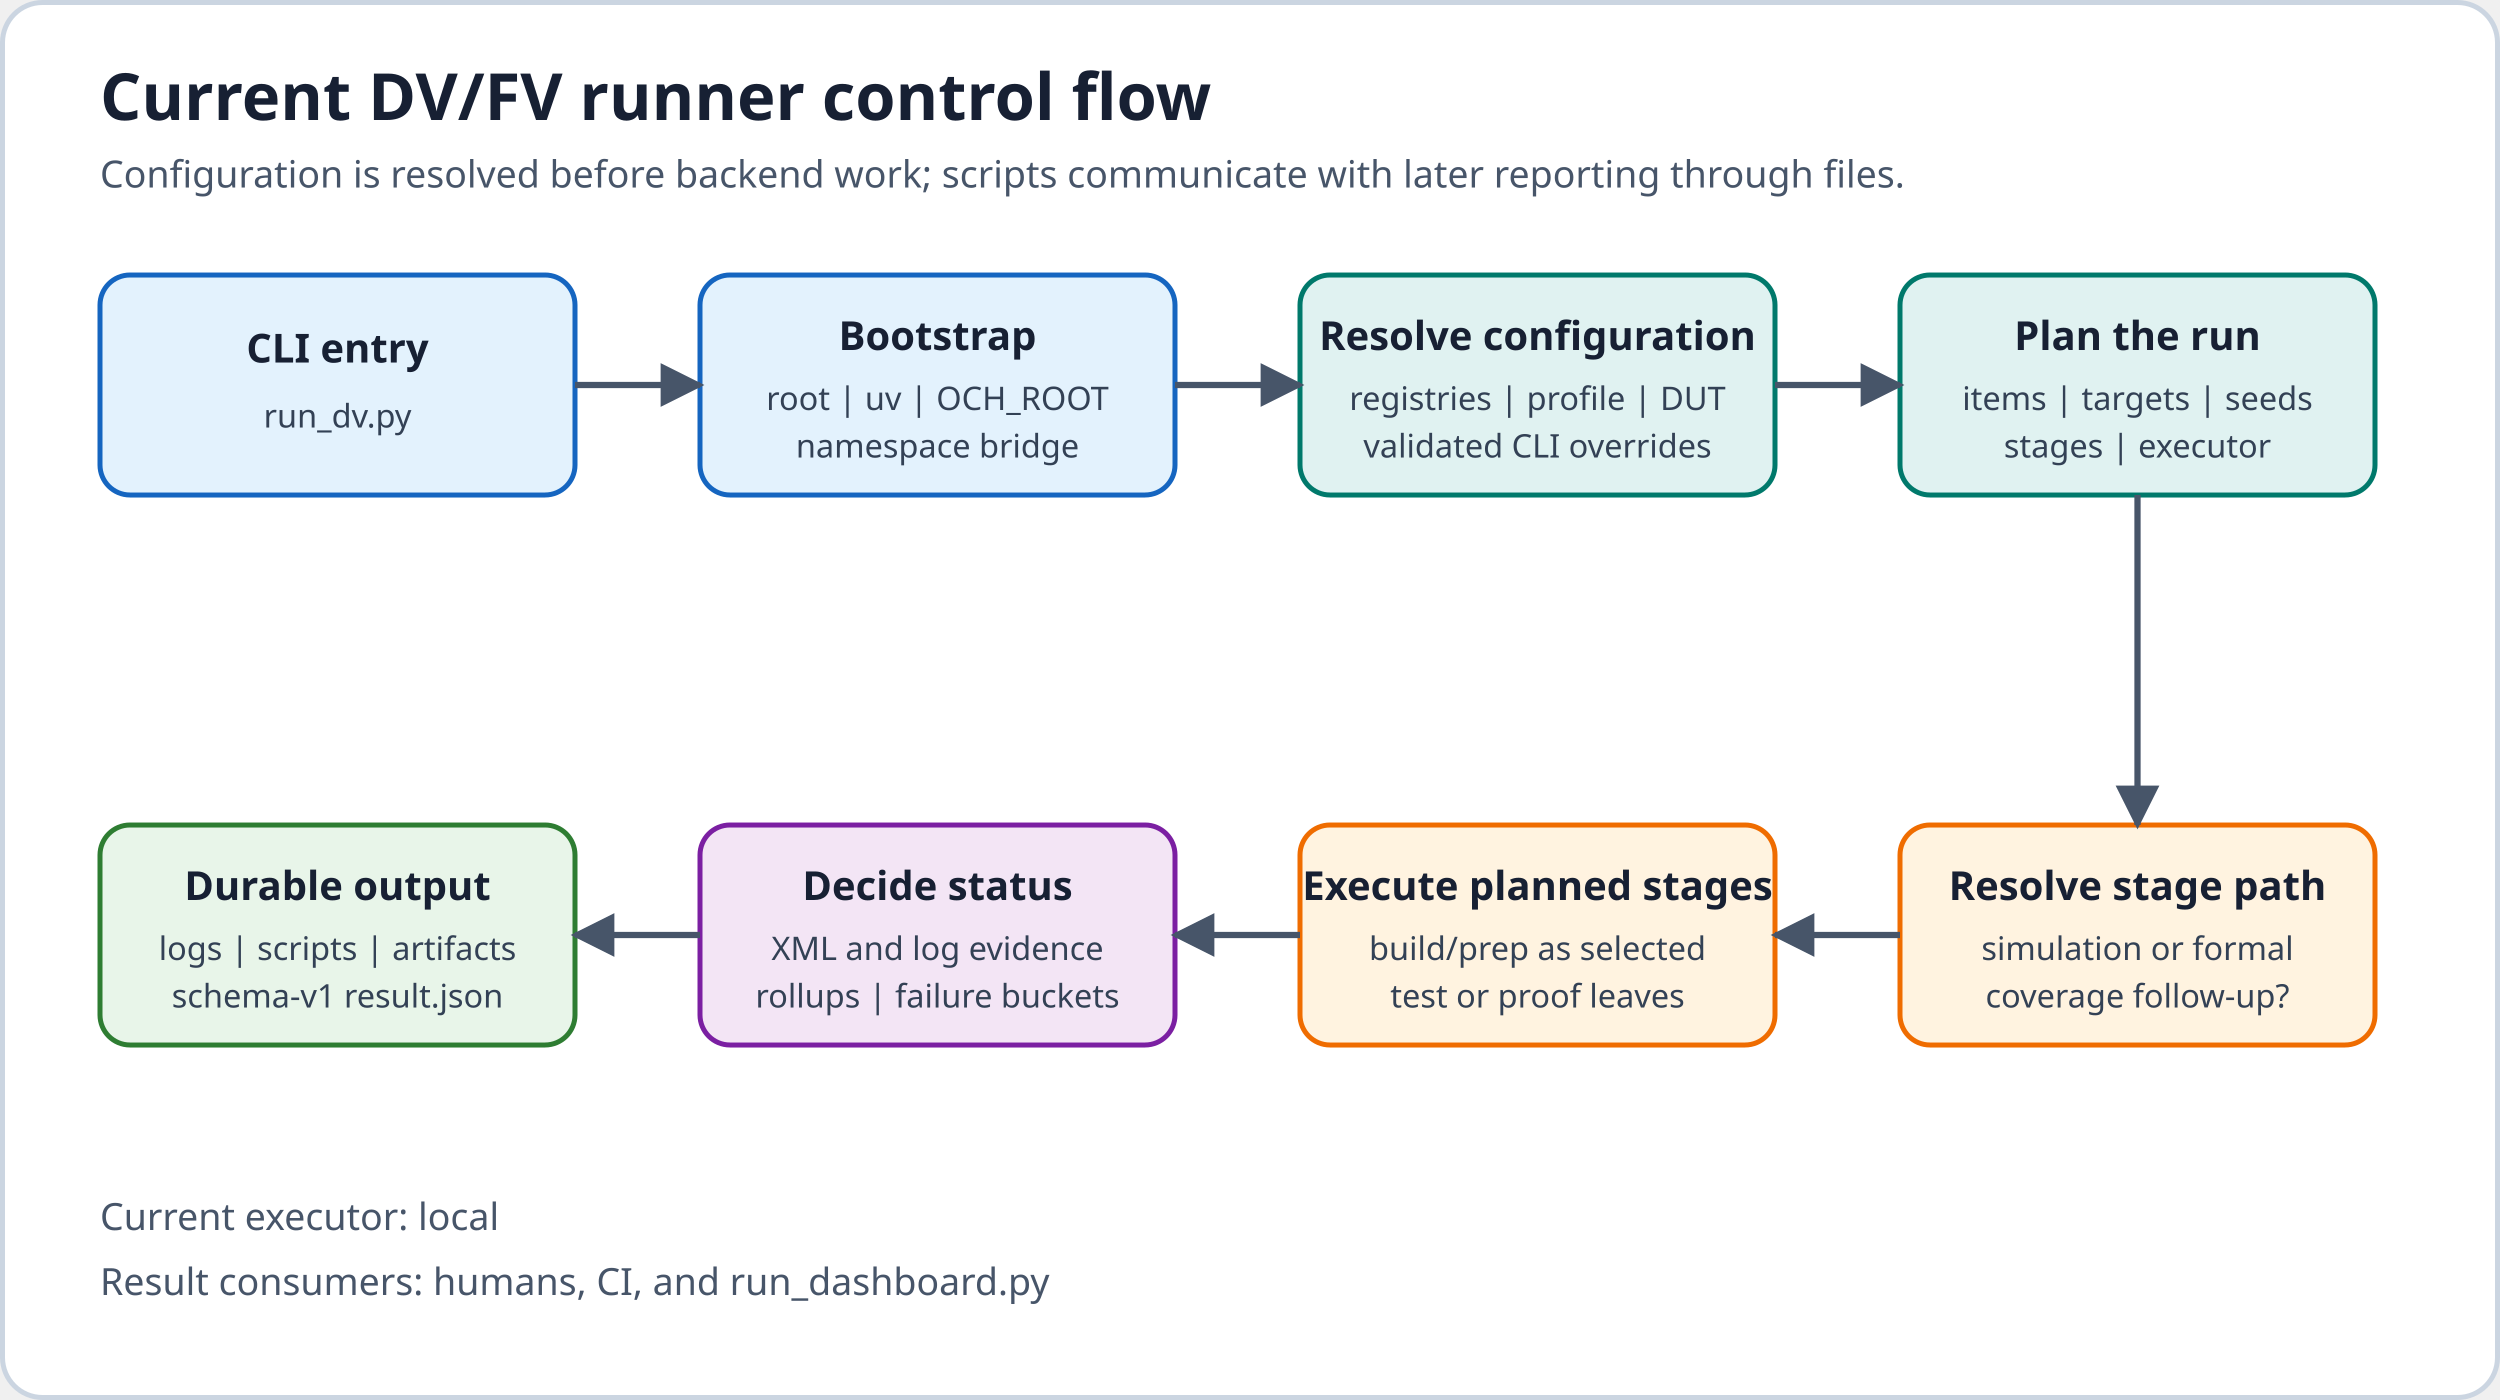
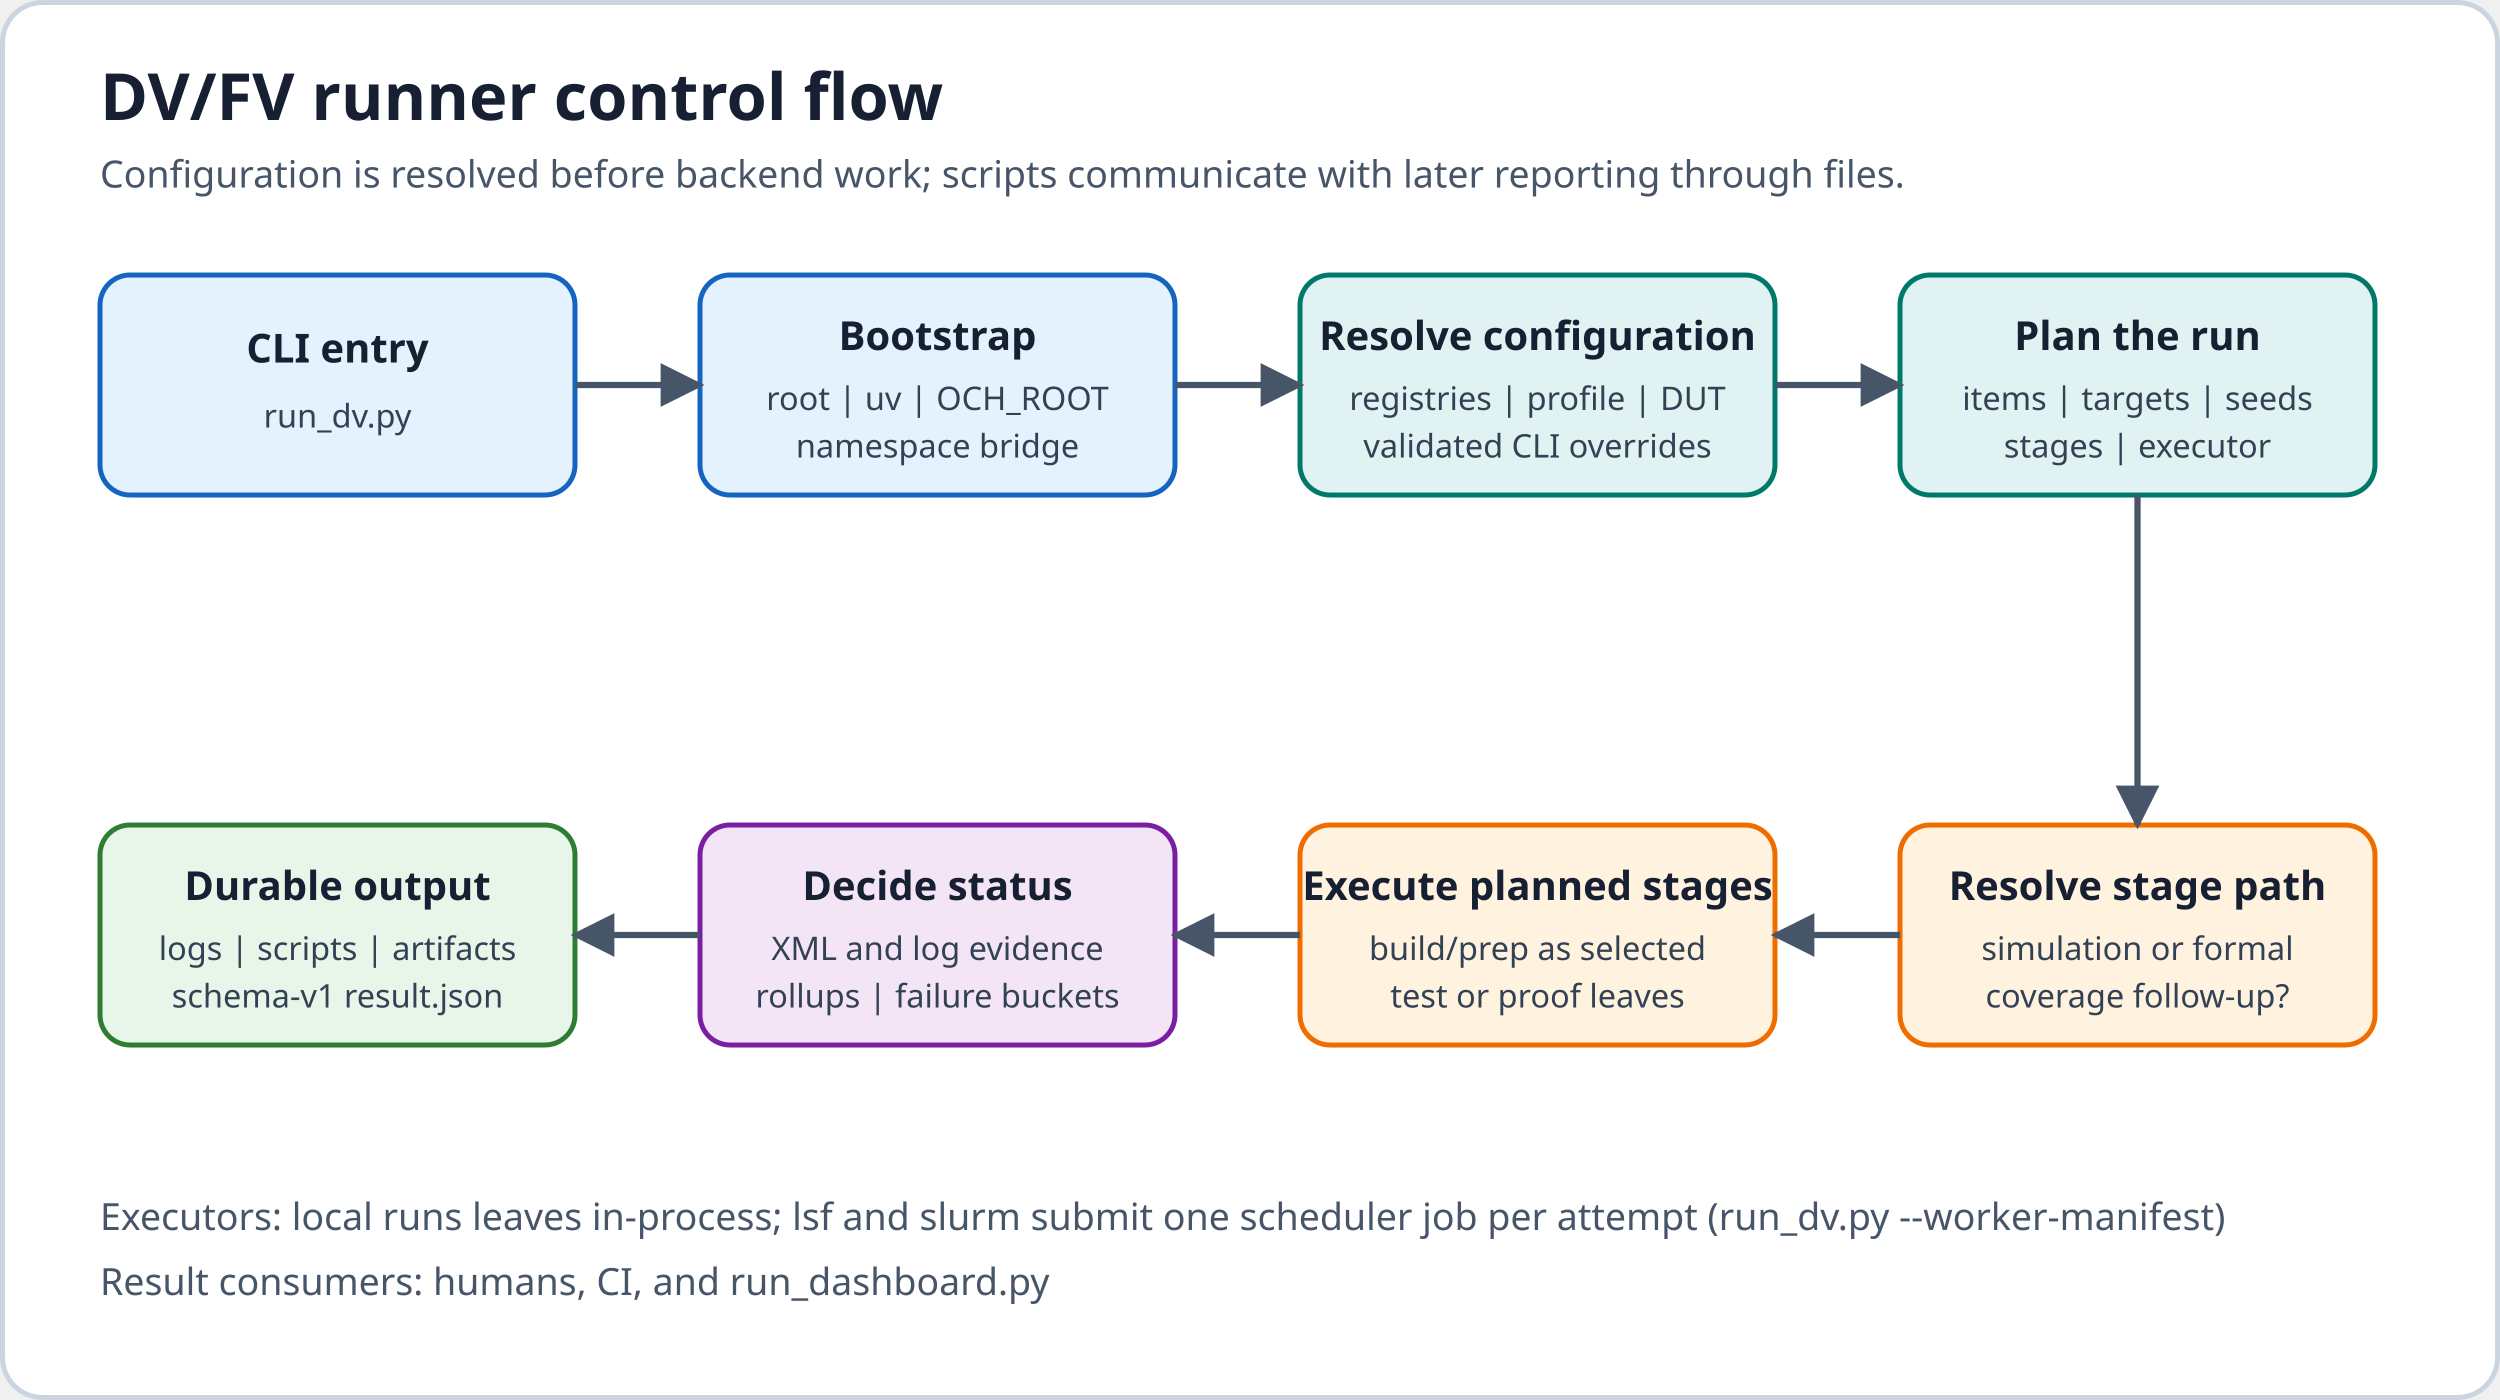
<svg xmlns="http://www.w3.org/2000/svg" version="1.1" width="1000" height="560" viewBox="0 0 1000 560" role="img" aria-labelledby="title desc" content="&lt;mxfile host=&quot;app.diagrams.net&quot; version=&quot;24.7.17&quot;&gt;&lt;diagram name=&quot;Runner architecture&quot; id=&quot;dv-runner-architecture&quot;&gt;&lt;mxGraphModel dx=&quot;1000&quot; dy=&quot;560&quot; grid=&quot;1&quot; gridSize=&quot;10&quot; guides=&quot;1&quot; tooltips=&quot;1&quot; connect=&quot;1&quot; arrows=&quot;1&quot; fold=&quot;1&quot; page=&quot;1&quot; pageScale=&quot;1&quot; pageWidth=&quot;1000&quot; pageHeight=&quot;560&quot; math=&quot;0&quot; shadow=&quot;0&quot;&gt;&lt;root&gt;&lt;mxCell id=&quot;0&quot;/&gt;&lt;mxCell id=&quot;1&quot; parent=&quot;0&quot;/&gt;&lt;mxCell id=&quot;2&quot; value=&quot;CLI entry: run_dv.py&quot; style=&quot;rounded=1;whiteSpace=wrap;html=1;fillColor=#e3f2fd;strokeColor=#1565c0;fontColor=#0d2a4a;&quot; vertex=&quot;1&quot; parent=&quot;1&quot;&gt;&lt;mxGeometry x=&quot;40&quot; y=&quot;100&quot; width=&quot;190&quot; height=&quot;80&quot; as=&quot;geometry&quot;/&gt;&lt;/mxCell&gt;&lt;mxCell id=&quot;3&quot; value=&quot;Bootstrap: root, uv, namespace&quot; style=&quot;rounded=1;whiteSpace=wrap;html=1;fillColor=#e3f2fd;strokeColor=#1565c0;fontColor=#0d2a4a;&quot; vertex=&quot;1&quot; parent=&quot;1&quot;&gt;&lt;mxGeometry x=&quot;280&quot; y=&quot;100&quot; width=&quot;190&quot; height=&quot;80&quot; as=&quot;geometry&quot;/&gt;&lt;/mxCell&gt;&lt;mxCell id=&quot;4&quot; value=&quot;Resolve and validate layered config&quot; style=&quot;rounded=1;whiteSpace=wrap;html=1;fillColor=#e0f2f1;strokeColor=#00796b;fontColor=#103b36;&quot; vertex=&quot;1&quot; parent=&quot;1&quot;&gt;&lt;mxGeometry x=&quot;520&quot; y=&quot;100&quot; width=&quot;190&quot; height=&quot;80&quot; as=&quot;geometry&quot;/&gt;&lt;/mxCell&gt;&lt;mxCell id=&quot;5&quot; value=&quot;Expand items, targets, seeds, stages&quot; style=&quot;rounded=1;whiteSpace=wrap;html=1;fillColor=#e0f2f1;strokeColor=#00796b;fontColor=#103b36;&quot; vertex=&quot;1&quot; parent=&quot;1&quot;&gt;&lt;mxGeometry x=&quot;760&quot; y=&quot;100&quot; width=&quot;190&quot; height=&quot;80&quot; as=&quot;geometry&quot;/&gt;&lt;/mxCell&gt;&lt;mxCell id=&quot;6&quot; value=&quot;Resolve simulation or formal stage path&quot; style=&quot;rounded=1;whiteSpace=wrap;html=1;fillColor=#fff3e0;strokeColor=#ef6c00;fontColor=#4a2b0a;&quot; vertex=&quot;1&quot; parent=&quot;1&quot;&gt;&lt;mxGeometry x=&quot;760&quot; y=&quot;310&quot; width=&quot;190&quot; height=&quot;80&quot; as=&quot;geometry&quot;/&gt;&lt;/mxCell&gt;&lt;mxCell id=&quot;7&quot; value=&quot;Execute planned build, test, or proof stages&quot; style=&quot;rounded=1;whiteSpace=wrap;html=1;fillColor=#fff3e0;strokeColor=#ef6c00;fontColor=#4a2b0a;&quot; vertex=&quot;1&quot; parent=&quot;1&quot;&gt;&lt;mxGeometry x=&quot;520&quot; y=&quot;310&quot; width=&quot;190&quot; height=&quot;80&quot; as=&quot;geometry&quot;/&gt;&lt;/mxCell&gt;&lt;mxCell id=&quot;8&quot; value=&quot;Parse evidence and aggregate status&quot; style=&quot;rounded=1;whiteSpace=wrap;html=1;fillColor=#f3e5f5;strokeColor=#7b1fa2;fontColor=#3e174a;&quot; vertex=&quot;1&quot; parent=&quot;1&quot;&gt;&lt;mxGeometry x=&quot;280&quot; y=&quot;310&quot; width=&quot;190&quot; height=&quot;80&quot; as=&quot;geometry&quot;/&gt;&lt;/mxCell&gt;&lt;mxCell id=&quot;9&quot; value=&quot;Write logs, artifacts, result.json&quot; style=&quot;rounded=1;whiteSpace=wrap;html=1;fillColor=#e8f5e9;strokeColor=#2e7d32;fontColor=#173b1a;&quot; vertex=&quot;1&quot; parent=&quot;1&quot;&gt;&lt;mxGeometry x=&quot;40&quot; y=&quot;310&quot; width=&quot;190&quot; height=&quot;80&quot; as=&quot;geometry&quot;/&gt;&lt;/mxCell&gt;&lt;mxCell id=&quot;10&quot; style=&quot;edgeStyle=orthogonalEdgeStyle;rounded=0;html=1;endArrow=block;endFill=1;strokeWidth=2;&quot; edge=&quot;1&quot; parent=&quot;1&quot; source=&quot;2&quot; target=&quot;3&quot;&gt;&lt;mxGeometry relative=&quot;1&quot; as=&quot;geometry&quot;/&gt;&lt;/mxCell&gt;&lt;mxCell id=&quot;11&quot; style=&quot;edgeStyle=orthogonalEdgeStyle;rounded=0;html=1;endArrow=block;endFill=1;strokeWidth=2;&quot; edge=&quot;1&quot; parent=&quot;1&quot; source=&quot;3&quot; target=&quot;4&quot;&gt;&lt;mxGeometry relative=&quot;1&quot; as=&quot;geometry&quot;/&gt;&lt;/mxCell&gt;&lt;mxCell id=&quot;12&quot; style=&quot;edgeStyle=orthogonalEdgeStyle;rounded=0;html=1;endArrow=block;endFill=1;strokeWidth=2;&quot; edge=&quot;1&quot; parent=&quot;1&quot; source=&quot;4&quot; target=&quot;5&quot;&gt;&lt;mxGeometry relative=&quot;1&quot; as=&quot;geometry&quot;/&gt;&lt;/mxCell&gt;&lt;mxCell id=&quot;13&quot; style=&quot;edgeStyle=orthogonalEdgeStyle;rounded=0;html=1;endArrow=block;endFill=1;strokeWidth=2;&quot; edge=&quot;1&quot; parent=&quot;1&quot; source=&quot;5&quot; target=&quot;6&quot;&gt;&lt;mxGeometry relative=&quot;1&quot; as=&quot;geometry&quot;/&gt;&lt;/mxCell&gt;&lt;mxCell id=&quot;14&quot; style=&quot;edgeStyle=orthogonalEdgeStyle;rounded=0;html=1;endArrow=block;endFill=1;strokeWidth=2;&quot; edge=&quot;1&quot; parent=&quot;1&quot; source=&quot;6&quot; target=&quot;7&quot;&gt;&lt;mxGeometry relative=&quot;1&quot; as=&quot;geometry&quot;/&gt;&lt;/mxCell&gt;&lt;mxCell id=&quot;15&quot; style=&quot;edgeStyle=orthogonalEdgeStyle;rounded=0;html=1;endArrow=block;endFill=1;strokeWidth=2;&quot; edge=&quot;1&quot; parent=&quot;1&quot; source=&quot;7&quot; target=&quot;8&quot;&gt;&lt;mxGeometry relative=&quot;1&quot; as=&quot;geometry&quot;/&gt;&lt;/mxCell&gt;&lt;mxCell id=&quot;16&quot; style=&quot;edgeStyle=orthogonalEdgeStyle;rounded=0;html=1;endArrow=block;endFill=1;strokeWidth=2;&quot; edge=&quot;1&quot; parent=&quot;1&quot; source=&quot;8&quot; target=&quot;9&quot;&gt;&lt;mxGeometry relative=&quot;1&quot; as=&quot;geometry&quot;/&gt;&lt;/mxCell&gt;&lt;/root&gt;&lt;/mxGraphModel&gt;&lt;/diagram&gt;&lt;/mxfile&gt;">
  <defs>
    <marker id="arrow" viewBox="0 0 10 10" refX="9" refY="5" markerWidth="7" markerHeight="7" orient="auto-start-reverse">
      <path d="M 0 0 L 10 5 L 0 10 z" fill="#475569" />
    </marker>
    <style>
      .title { font: 700 26px sans-serif; fill: #172033; }
      .subtitle { font: 15px sans-serif; fill: #475569; }
      .box-title { font: 700 16px sans-serif; fill: #172033; text-anchor: middle; }
      .box-detail { font: 13px sans-serif; fill: #334155; text-anchor: middle; }
      .arrow { fill: none; stroke: #475569; stroke-width: 2.5; marker-end: url(#arrow); }
    </style>
  </defs>
  <rect x="1" y="1" width="998" height="558" rx="16" fill="#ffffff" stroke="#cbd5e1" stroke-width="2" />
-   <text class="title" x="40" y="48">Current DV/FV runner control flow</text>
+   <text class="title" x="40" y="48">DV/FV runner control flow</text>
  <text class="subtitle" x="40" y="75">Configuration is resolved before backend work; scripts communicate with later reporting through files.</text>
  <rect x="40" y="110" width="190" height="88" rx="12" fill="#e3f2fd" stroke="#1565c0" stroke-width="2" />
  <text class="box-title" x="135" y="145">CLI entry</text>
  <text class="box-detail" x="135" y="171">run_dv.py</text>
  <rect x="280" y="110" width="190" height="88" rx="12" fill="#e3f2fd" stroke="#1565c0" stroke-width="2" />
  <text class="box-title" x="375" y="140">Bootstrap</text>
  <text class="box-detail" x="375" y="164">root | uv | OCH_ROOT</text>
  <text class="box-detail" x="375" y="183">namespace bridge</text>
  <rect x="520" y="110" width="190" height="88" rx="12" fill="#e0f2f1" stroke="#00796b" stroke-width="2" />
  <text class="box-title" x="615" y="140">Resolve configuration</text>
  <text class="box-detail" x="615" y="164">registries | profile | DUT</text>
  <text class="box-detail" x="615" y="183">validated CLI overrides</text>
  <rect x="760" y="110" width="190" height="88" rx="12" fill="#e0f2f1" stroke="#00796b" stroke-width="2" />
  <text class="box-title" x="855" y="140">Plan the run</text>
  <text class="box-detail" x="855" y="164">items | targets | seeds</text>
  <text class="box-detail" x="855" y="183">stages | executor</text>
  <rect x="760" y="330" width="190" height="88" rx="12" fill="#fff3e0" stroke="#ef6c00" stroke-width="2" />
  <text class="box-title" x="855" y="360">Resolve stage path</text>
  <text class="box-detail" x="855" y="384">simulation or formal</text>
  <text class="box-detail" x="855" y="403">coverage follow-up?</text>
  <rect x="520" y="330" width="190" height="88" rx="12" fill="#fff3e0" stroke="#ef6c00" stroke-width="2" />
  <text class="box-title" x="615" y="360">Execute planned stages</text>
  <text class="box-detail" x="615" y="384">build/prep as selected</text>
  <text class="box-detail" x="615" y="403">test or proof leaves</text>
  <rect x="280" y="330" width="190" height="88" rx="12" fill="#f3e5f5" stroke="#7b1fa2" stroke-width="2" />
  <text class="box-title" x="375" y="360">Decide status</text>
  <text class="box-detail" x="375" y="384">XML and log evidence</text>
  <text class="box-detail" x="375" y="403">rollups | failure buckets</text>
  <rect x="40" y="330" width="190" height="88" rx="12" fill="#e8f5e9" stroke="#2e7d32" stroke-width="2" />
  <text class="box-title" x="135" y="360">Durable output</text>
  <text class="box-detail" x="135" y="384">logs | scripts | artifacts</text>
  <text class="box-detail" x="135" y="403">schema-v1 result.json</text>
  <path class="arrow" d="M 230 154 L 280 154" />
  <path class="arrow" d="M 470 154 L 520 154" />
  <path class="arrow" d="M 710 154 L 760 154" />
  <path class="arrow" d="M 855 198 L 855 330" />
  <path class="arrow" d="M 760 374 L 710 374" />
  <path class="arrow" d="M 520 374 L 470 374" />
  <path class="arrow" d="M 280 374 L 230 374" />
-   <text class="subtitle" x="40" y="492">Current executor: local</text>
+   <text class="subtitle" x="40" y="492">Executors: local runs leaves in-process; lsf and slurm submit one scheduler job per attempt (run_dv.py --worker-manifest)</text>
  <text class="subtitle" x="40" y="518">Result consumers: humans, CI, and run_dashboard.py</text>
</svg>
